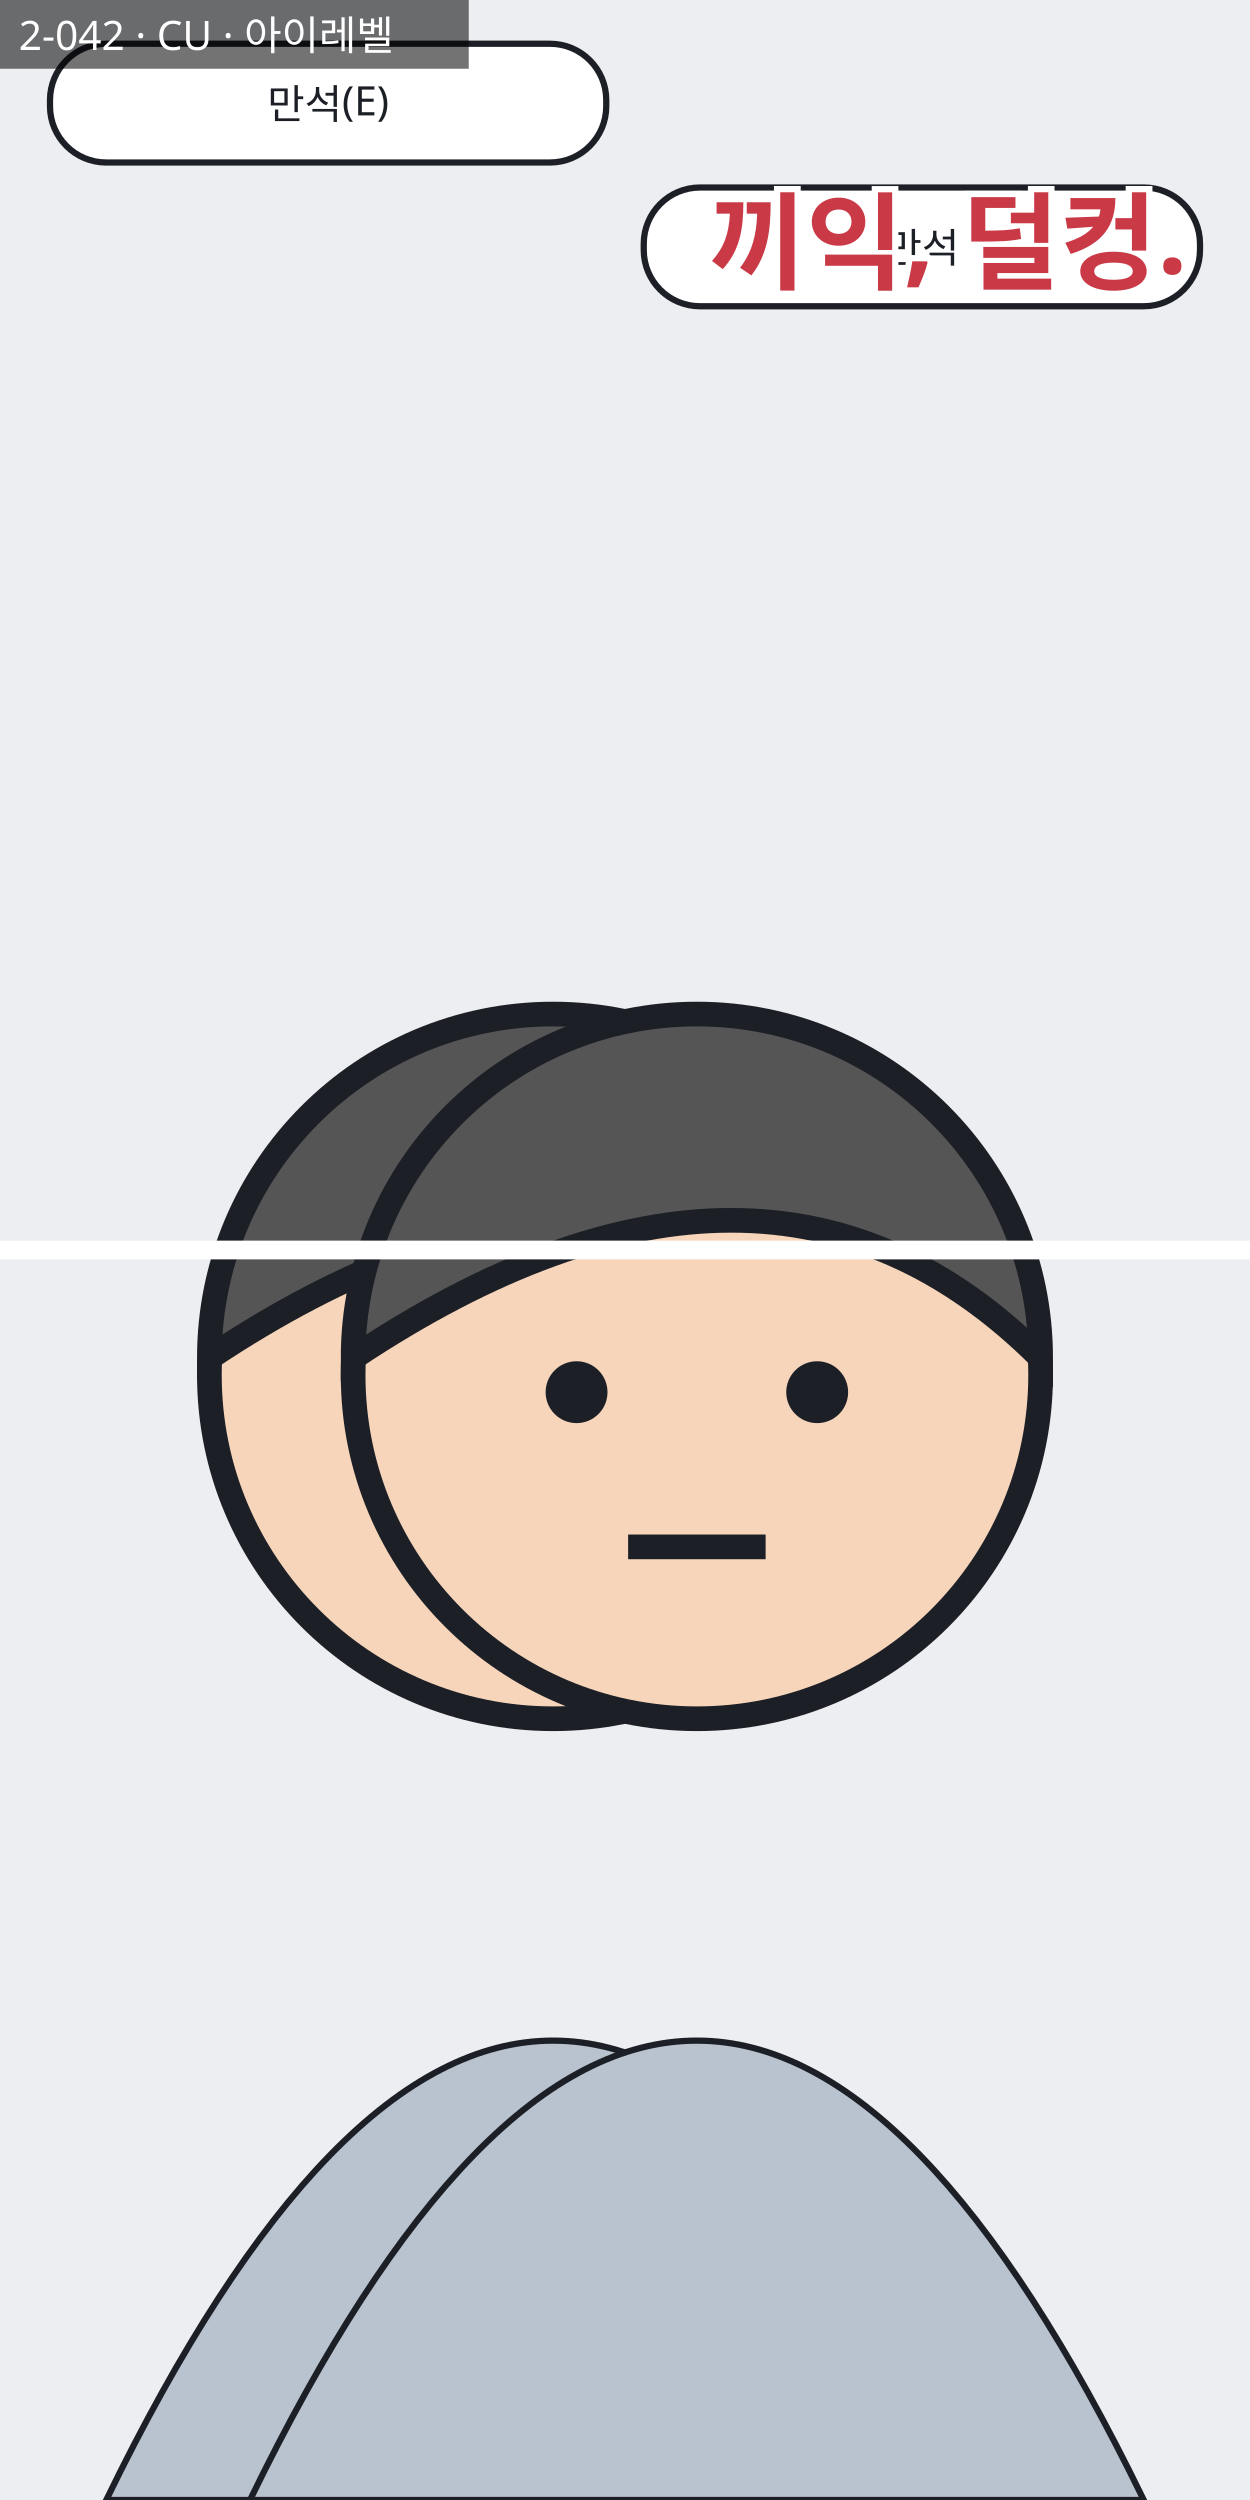
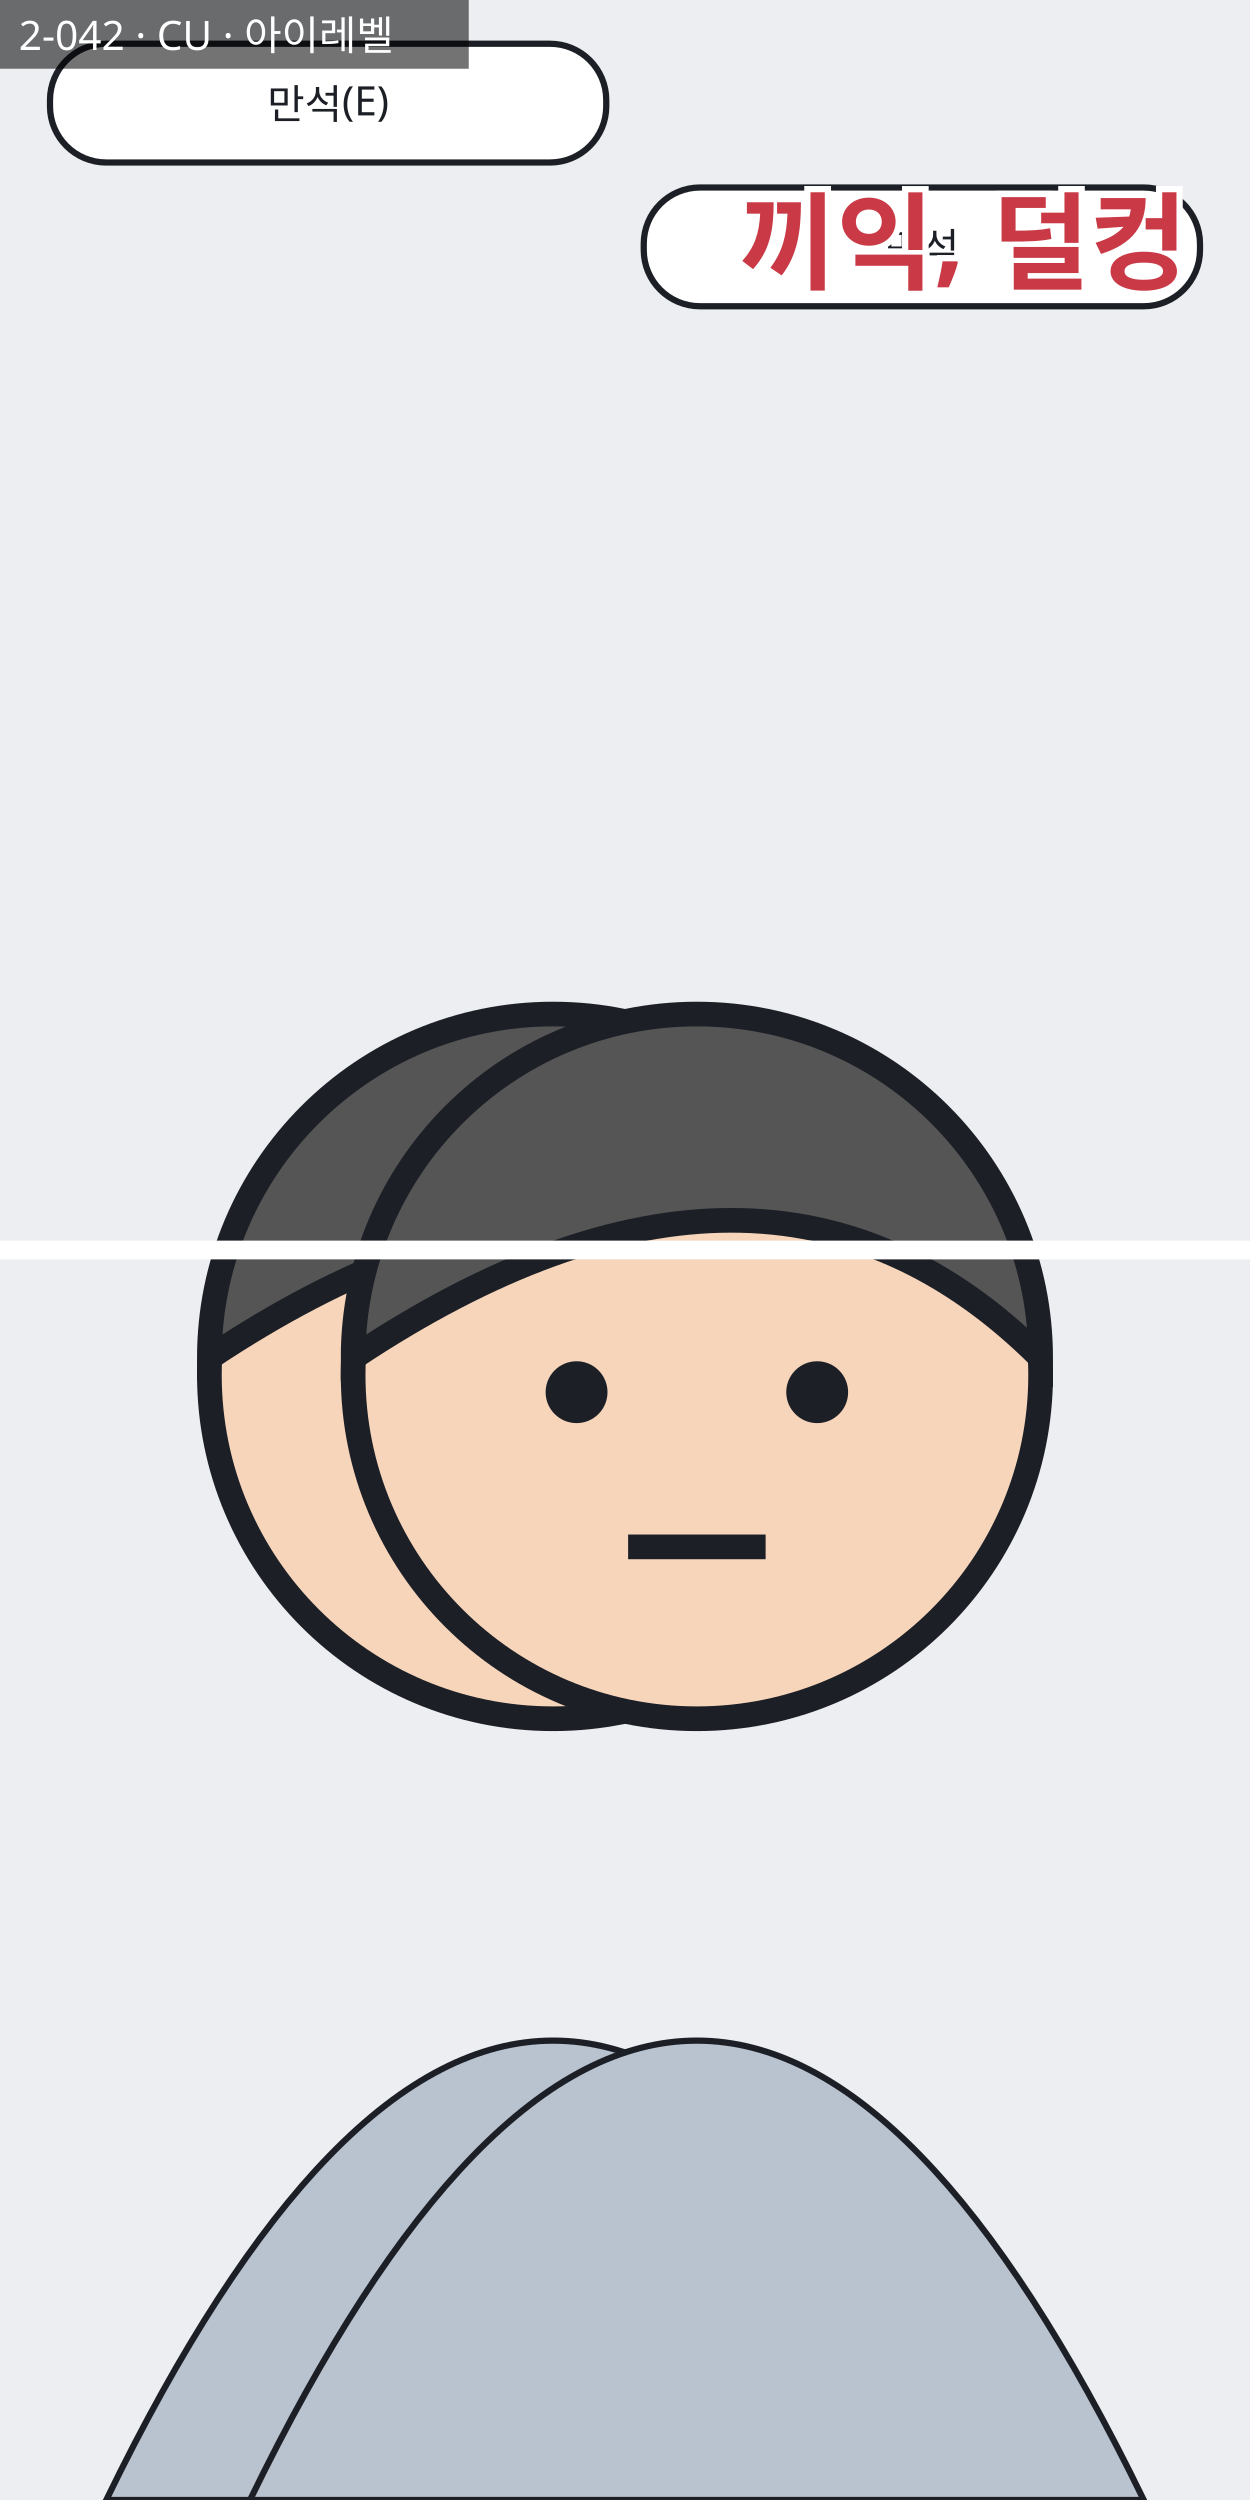
<svg xmlns="http://www.w3.org/2000/svg" viewBox="0 0 400 800" width="400" height="800" role="img" aria-label="2-042 가로 2분할.">
  <rect width="400" height="800" fill="#ECEEF1" />
  <path d="M34.0 800.0 Q177.0 506.0 320.0 800.0Z" fill="#B9C3CF" stroke="#1C1F26" stroke-width="2" />
  <circle cx="177.0" cy="440.0" r="110.0" fill="#F6D5BB" stroke="#1C1F26" stroke-width="7.9" />
  <path d="M67.0 434.5 A110.0 110.0 0 0 1 287.0 434.5 Q199.0 346.5 67.0 434.5Z" fill="#555" stroke="#1C1F26" stroke-width="7.9" />
  <circle cx="138.5" cy="445.5" r="9.9" fill="#1C1F26" />
  <circle cx="215.5" cy="445.5" r="9.9" fill="#1C1F26" />
  <path d="M155.0 495.0 h44.0" stroke="#1C1F26" stroke-width="7.9" />
  <path d="M80.0 800.0 Q223.0 506.0 366.0 800.0Z" fill="#B9C3CF" stroke="#1C1F26" stroke-width="2" />
  <circle cx="223.0" cy="440.0" r="110.0" fill="#F6D5BB" stroke="#1C1F26" stroke-width="7.9" />
  <path d="M113.0 434.5 A110.0 110.0 0 0 1 333.0 434.5 Q245.0 346.5 113.0 434.5Z" fill="#555" stroke="#1C1F26" stroke-width="7.9" />
  <circle cx="184.5" cy="445.5" r="9.9" fill="#1C1F26" />
  <circle cx="261.5" cy="445.5" r="9.9" fill="#1C1F26" />
  <path d="M201.0 495.0 h44.0" stroke="#1C1F26" stroke-width="7.9" />
  <path d="M0 400 H400" stroke="#fff" stroke-width="6" />
  <rect x="16" y="14" width="178" height="38" rx="18" fill="#fff" stroke="#1C1F26" stroke-width="2" />
  <text x="105" y="38" font-size="13" fill="#1C1F26" text-anchor="middle" font-family="sans-serif">만석(E)</text>
  <rect x="206" y="60" width="178" height="38" rx="18" fill="#fff" stroke="#1C1F26" stroke-width="2" />
  <text x="295" y="84" font-size="13" fill="#1C1F26" text-anchor="middle" font-family="sans-serif">만석</text>
-   <text x="380" y="90" font-size="34" fill="#C93A46" stroke="#fff" stroke-width="4" paint-order="stroke" text-anchor="end" font-family="sans-serif" font-weight="900">끼익, 덜컹.</text>
+   <text x="380" y="90" font-size="34" fill="#C93A46" stroke="#fff" stroke-width="4" paint-order="stroke" text-anchor="end" font-family="sans-serif" font-weight="900">끼익, 덜컹</text>
  <rect x="0" y="0" width="150" height="22" fill="#000" fill-opacity=".55" />
  <text x="6" y="16" font-size="13" fill="#fff" font-family="sans-serif">2-042 · CU · 아이레벨</text>
</svg>
